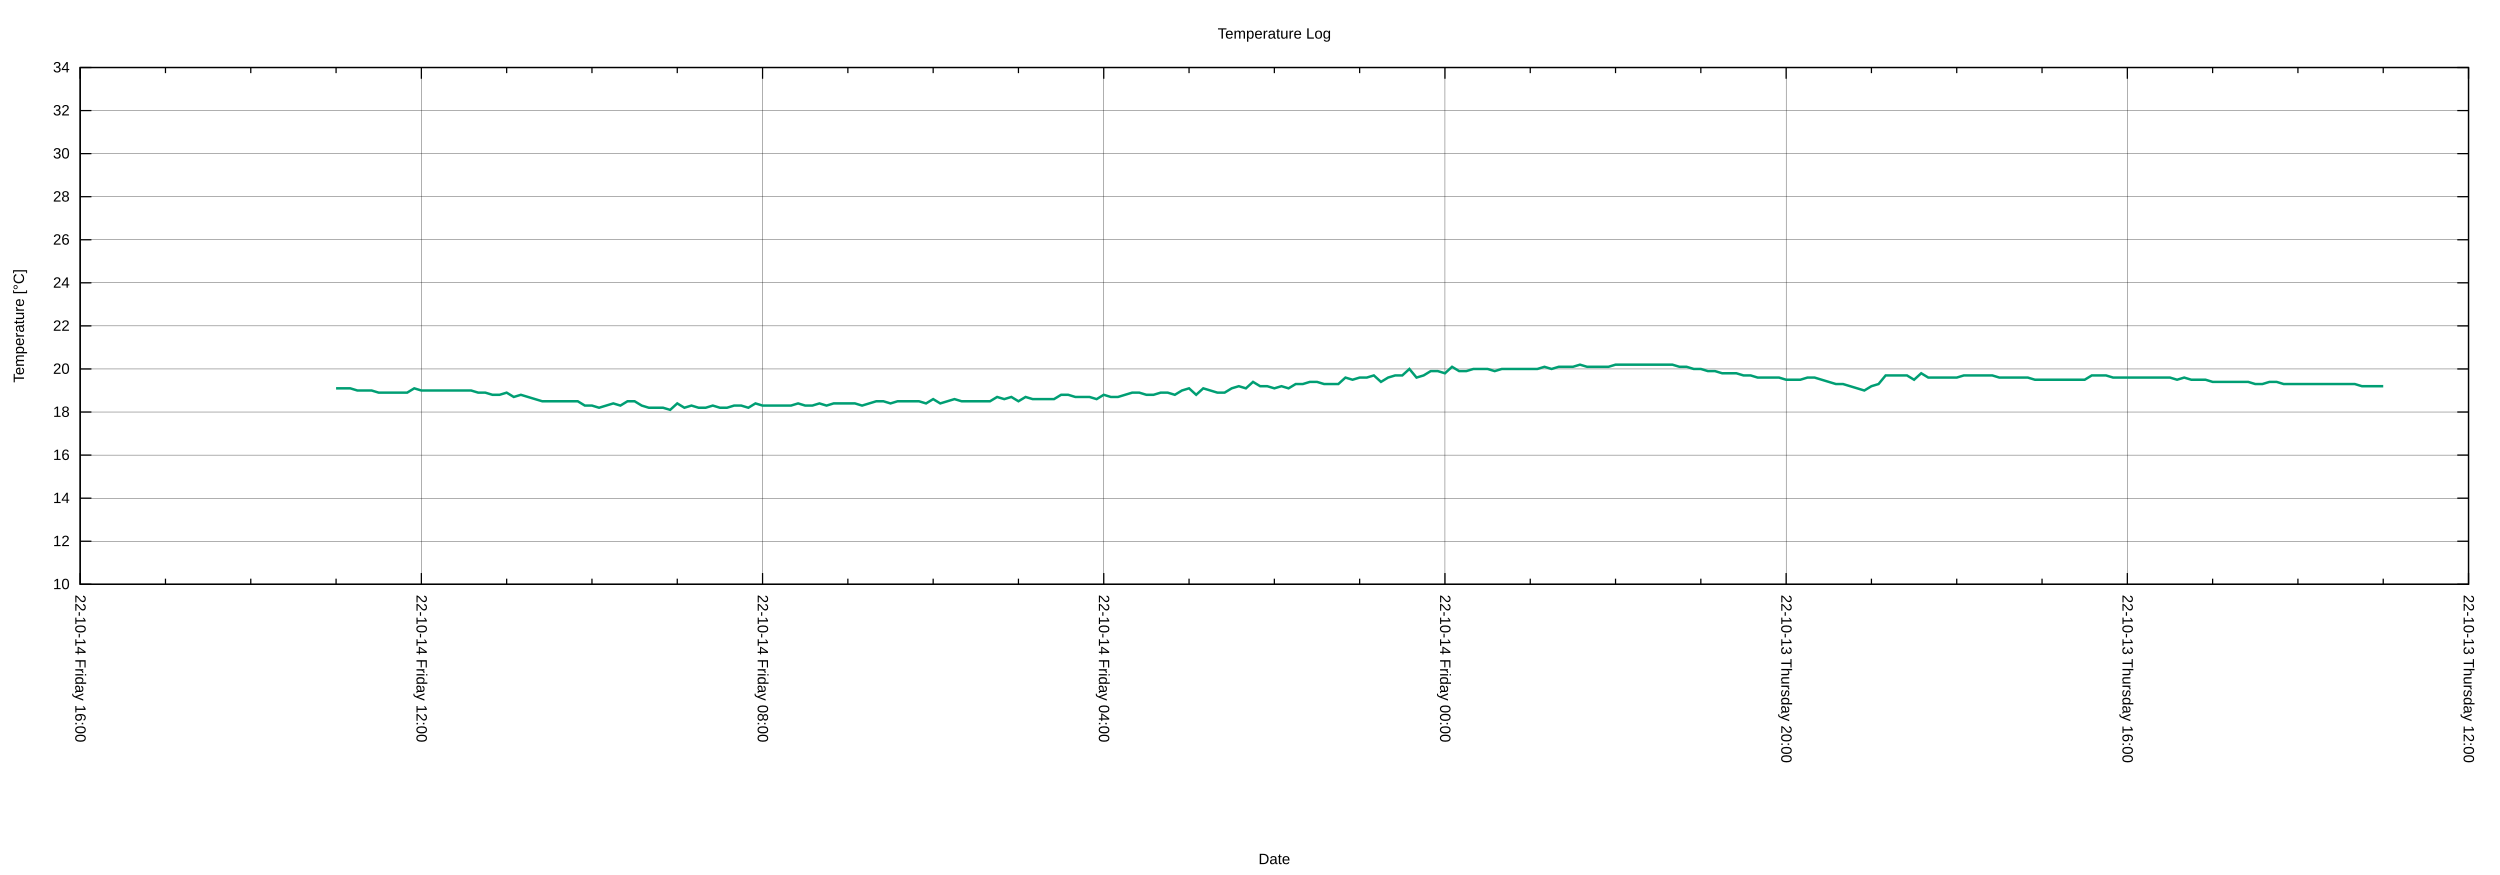
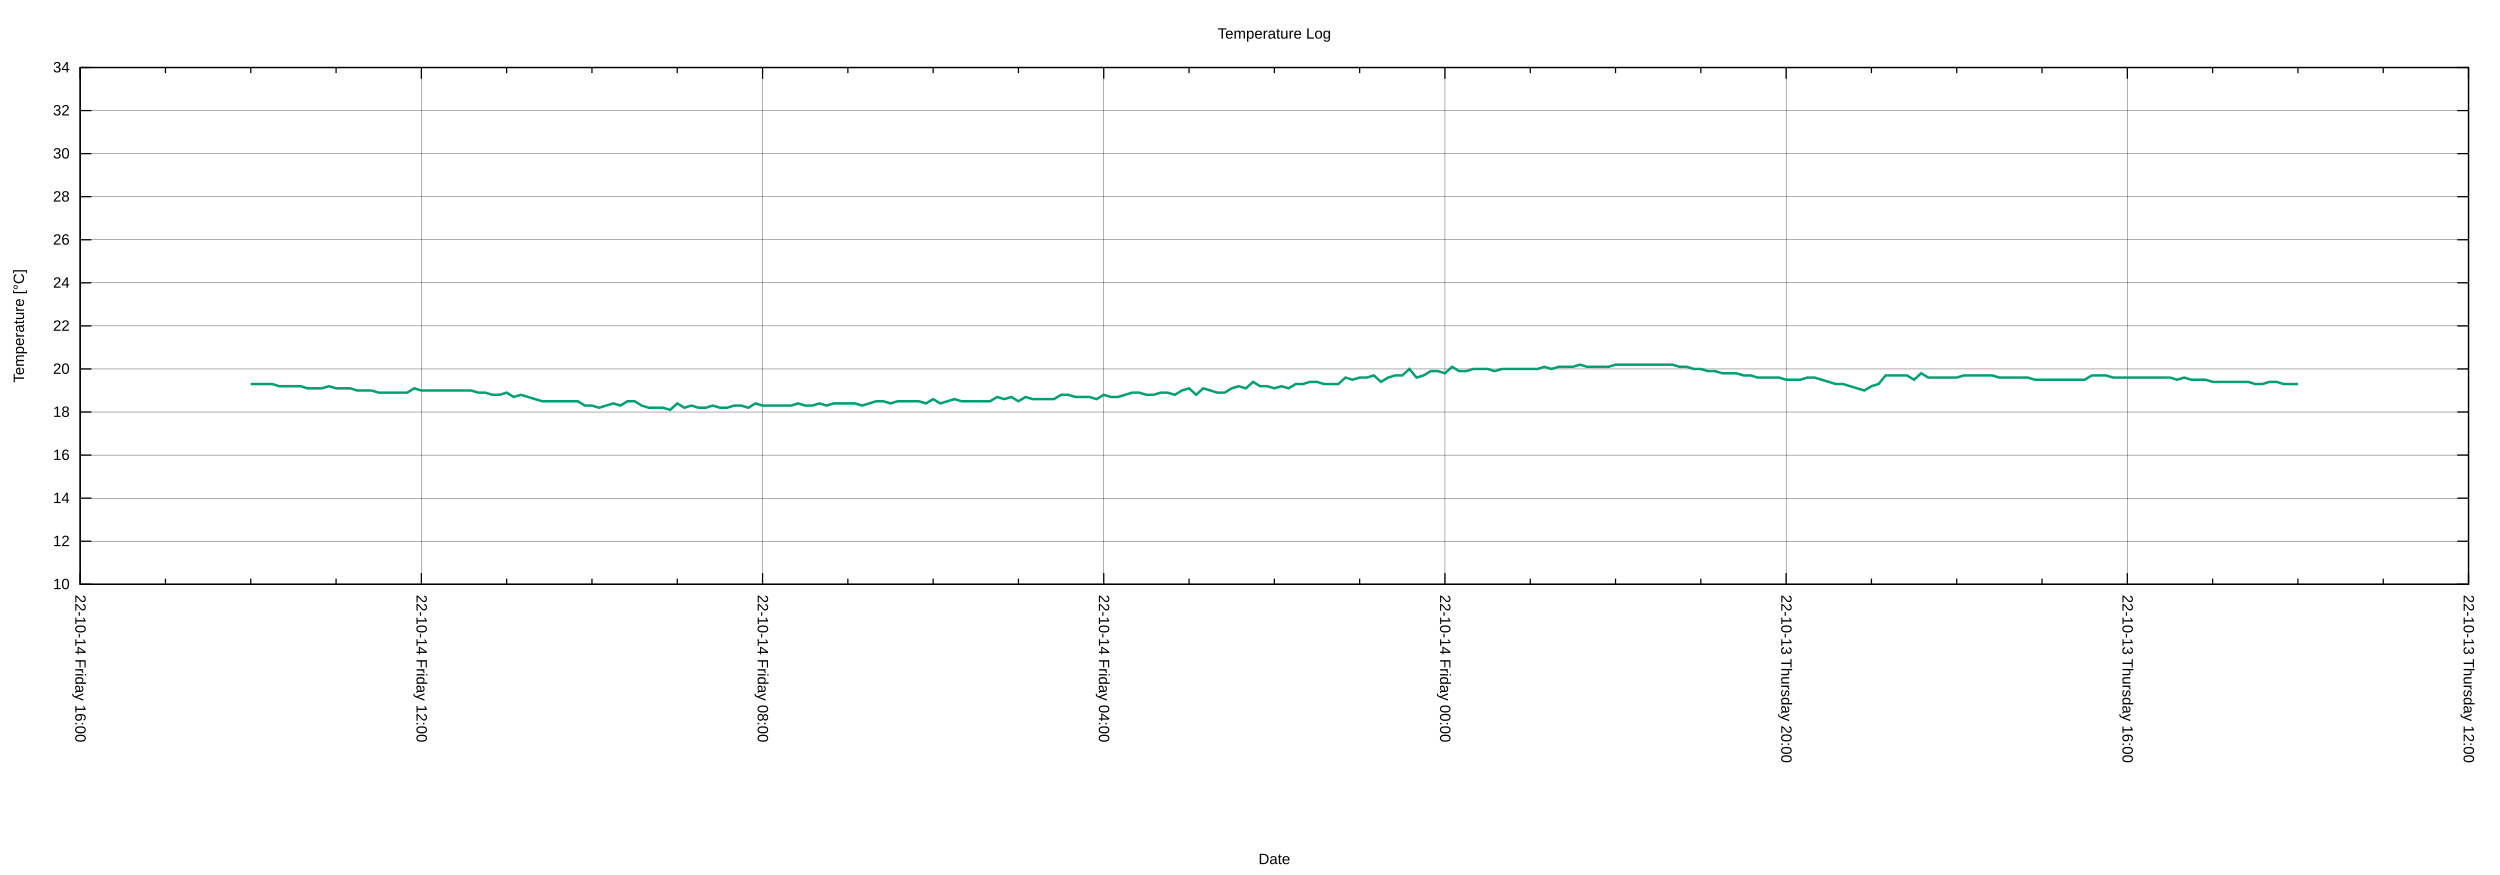
<svg xmlns="http://www.w3.org/2000/svg" xmlns:xlink="http://www.w3.org/1999/xlink" width="2000" height="700" viewBox="0 0 2000 700">
  <g id="gnuplot_canvas">
    <rect x="0" y="0" width="2000" height="700" fill="none" />
    <defs>
      <circle id="gpDot" r="0.5" stroke-width="0.5" stroke="currentColor" />
      <path id="gpPt0" stroke-width="0.222" stroke="currentColor" d="M-1,0 h2 M0,-1 v2" />
      <path id="gpPt1" stroke-width="0.222" stroke="currentColor" d="M-1,-1 L1,1 M1,-1 L-1,1" />
      <path id="gpPt2" stroke-width="0.222" stroke="currentColor" d="M-1,0 L1,0 M0,-1 L0,1 M-1,-1 L1,1 M-1,1 L1,-1" />
      <rect id="gpPt3" stroke-width="0.222" stroke="currentColor" x="-1" y="-1" width="2" height="2" />
      <rect id="gpPt4" stroke-width="0.222" stroke="currentColor" fill="currentColor" x="-1" y="-1" width="2" height="2" />
      <circle id="gpPt5" stroke-width="0.222" stroke="currentColor" cx="0" cy="0" r="1" />
      <use xlink:href="#gpPt5" id="gpPt6" fill="currentColor" stroke="none" />
      <path id="gpPt7" stroke-width="0.222" stroke="currentColor" d="M0,-1.33 L-1.33,0.67 L1.33,0.67 z" />
      <use xlink:href="#gpPt7" id="gpPt8" fill="currentColor" stroke="none" />
      <use xlink:href="#gpPt7" id="gpPt9" stroke="currentColor" transform="rotate(180)" />
      <use xlink:href="#gpPt9" id="gpPt10" fill="currentColor" stroke="none" />
      <use xlink:href="#gpPt3" id="gpPt11" stroke="currentColor" transform="rotate(45)" />
      <use xlink:href="#gpPt11" id="gpPt12" fill="currentColor" stroke="none" />
      <path id="gpPt13" stroke-width="0.222" stroke="currentColor" d="M0,1.330 L1.265,0.411 L0.782,-1.067 L-0.782,-1.076 L-1.265,0.411 z" />
      <use xlink:href="#gpPt13" id="gpPt14" fill="currentColor" stroke="none" />
      <filter id="textbox" filterUnits="objectBoundingBox" x="0" y="0" height="1" width="1">
        <feFlood flood-color="white" flood-opacity="1" result="bgnd" />
        <feComposite in="SourceGraphic" in2="bgnd" operator="atop" />
      </filter>
      <filter id="greybox" filterUnits="objectBoundingBox" x="0" y="0" height="1" width="1">
        <feFlood flood-color="lightgrey" flood-opacity="1" result="grey" />
        <feComposite in="SourceGraphic" in2="grey" operator="atop" />
      </filter>
    </defs>
    <g fill="none" color="white" stroke="currentColor" stroke-width="1.00" stroke-linecap="butt" stroke-linejoin="miter">
</g>
    <g fill="none" color="black" stroke="currentColor" stroke-width="1.00" stroke-linecap="butt" stroke-linejoin="miter">
</g>
    <g fill="none" color="black" stroke="black" stroke-width="0.25" stroke-linecap="butt" stroke-linejoin="miter">
</g>
    <g fill="none" color="black" stroke="currentColor" stroke-width="0.25" stroke-linecap="butt" stroke-linejoin="miter">
      <path stroke="black" class="gridline" d="M64.14,467.43 L1974.82,467.43  " />
    </g>
    <g fill="none" color="black" stroke="black" stroke-width="1.00" stroke-linecap="butt" stroke-linejoin="miter">
</g>
    <g fill="none" color="black" stroke="currentColor" stroke-width="1.00" stroke-linecap="butt" stroke-linejoin="miter">
      <path stroke="black" d="M64.14,467.43 L73.14,467.43 M1974.82,467.43 L1965.82,467.43  " />
      <g transform="translate(55.75,471.33)" stroke="none" fill="black" font-family="Arial" font-size="12.00" text-anchor="end">
        <text>
          <tspan font-family="Arial"> 10</tspan>
        </text>
      </g>
    </g>
    <g fill="none" color="black" stroke="currentColor" stroke-width="1.00" stroke-linecap="butt" stroke-linejoin="miter">
</g>
    <g fill="none" color="black" stroke="black" stroke-width="0.25" stroke-linecap="butt" stroke-linejoin="miter">
</g>
    <g fill="none" color="black" stroke="currentColor" stroke-width="0.25" stroke-linecap="butt" stroke-linejoin="miter">
      <path stroke="black" class="gridline" d="M64.14,432.98 L1974.82,432.98  " />
    </g>
    <g fill="none" color="black" stroke="black" stroke-width="1.00" stroke-linecap="butt" stroke-linejoin="miter">
</g>
    <g fill="none" color="black" stroke="currentColor" stroke-width="1.00" stroke-linecap="butt" stroke-linejoin="miter">
      <path stroke="black" d="M64.14,432.98 L73.14,432.98 M1974.82,432.98 L1965.82,432.98  " />
      <g transform="translate(55.75,436.88)" stroke="none" fill="black" font-family="Arial" font-size="12.00" text-anchor="end">
        <text>
          <tspan font-family="Arial"> 12</tspan>
        </text>
      </g>
    </g>
    <g fill="none" color="black" stroke="currentColor" stroke-width="1.00" stroke-linecap="butt" stroke-linejoin="miter">
</g>
    <g fill="none" color="black" stroke="black" stroke-width="0.25" stroke-linecap="butt" stroke-linejoin="miter">
</g>
    <g fill="none" color="black" stroke="currentColor" stroke-width="0.25" stroke-linecap="butt" stroke-linejoin="miter">
      <path stroke="black" class="gridline" d="M64.14,398.53 L1974.82,398.53  " />
    </g>
    <g fill="none" color="black" stroke="black" stroke-width="1.00" stroke-linecap="butt" stroke-linejoin="miter">
</g>
    <g fill="none" color="black" stroke="currentColor" stroke-width="1.00" stroke-linecap="butt" stroke-linejoin="miter">
      <path stroke="black" d="M64.14,398.53 L73.14,398.53 M1974.82,398.53 L1965.82,398.53  " />
      <g transform="translate(55.75,402.43)" stroke="none" fill="black" font-family="Arial" font-size="12.00" text-anchor="end">
        <text>
          <tspan font-family="Arial"> 14</tspan>
        </text>
      </g>
    </g>
    <g fill="none" color="black" stroke="currentColor" stroke-width="1.00" stroke-linecap="butt" stroke-linejoin="miter">
</g>
    <g fill="none" color="black" stroke="black" stroke-width="0.25" stroke-linecap="butt" stroke-linejoin="miter">
</g>
    <g fill="none" color="black" stroke="currentColor" stroke-width="0.25" stroke-linecap="butt" stroke-linejoin="miter">
      <path stroke="black" class="gridline" d="M64.14,364.07 L1974.82,364.07  " />
    </g>
    <g fill="none" color="black" stroke="black" stroke-width="1.00" stroke-linecap="butt" stroke-linejoin="miter">
</g>
    <g fill="none" color="black" stroke="currentColor" stroke-width="1.00" stroke-linecap="butt" stroke-linejoin="miter">
      <path stroke="black" d="M64.14,364.07 L73.14,364.07 M1974.82,364.07 L1965.82,364.07  " />
      <g transform="translate(55.75,367.97)" stroke="none" fill="black" font-family="Arial" font-size="12.00" text-anchor="end">
        <text>
          <tspan font-family="Arial"> 16</tspan>
        </text>
      </g>
    </g>
    <g fill="none" color="black" stroke="currentColor" stroke-width="1.00" stroke-linecap="butt" stroke-linejoin="miter">
</g>
    <g fill="none" color="black" stroke="black" stroke-width="0.25" stroke-linecap="butt" stroke-linejoin="miter">
</g>
    <g fill="none" color="black" stroke="currentColor" stroke-width="0.25" stroke-linecap="butt" stroke-linejoin="miter">
      <path stroke="black" class="gridline" d="M64.14,329.62 L1974.82,329.62  " />
    </g>
    <g fill="none" color="black" stroke="black" stroke-width="1.00" stroke-linecap="butt" stroke-linejoin="miter">
</g>
    <g fill="none" color="black" stroke="currentColor" stroke-width="1.00" stroke-linecap="butt" stroke-linejoin="miter">
      <path stroke="black" d="M64.14,329.62 L73.14,329.62 M1974.82,329.62 L1965.82,329.62  " />
      <g transform="translate(55.75,333.52)" stroke="none" fill="black" font-family="Arial" font-size="12.00" text-anchor="end">
        <text>
          <tspan font-family="Arial"> 18</tspan>
        </text>
      </g>
    </g>
    <g fill="none" color="black" stroke="currentColor" stroke-width="1.00" stroke-linecap="butt" stroke-linejoin="miter">
</g>
    <g fill="none" color="black" stroke="black" stroke-width="0.25" stroke-linecap="butt" stroke-linejoin="miter">
</g>
    <g fill="none" color="black" stroke="currentColor" stroke-width="0.25" stroke-linecap="butt" stroke-linejoin="miter">
      <path stroke="black" class="gridline" d="M64.14,295.17 L1974.82,295.17  " />
    </g>
    <g fill="none" color="black" stroke="black" stroke-width="1.00" stroke-linecap="butt" stroke-linejoin="miter">
</g>
    <g fill="none" color="black" stroke="currentColor" stroke-width="1.00" stroke-linecap="butt" stroke-linejoin="miter">
      <path stroke="black" d="M64.14,295.17 L73.14,295.17 M1974.82,295.17 L1965.82,295.17  " />
      <g transform="translate(55.75,299.07)" stroke="none" fill="black" font-family="Arial" font-size="12.00" text-anchor="end">
        <text>
          <tspan font-family="Arial"> 20</tspan>
        </text>
      </g>
    </g>
    <g fill="none" color="black" stroke="currentColor" stroke-width="1.00" stroke-linecap="butt" stroke-linejoin="miter">
</g>
    <g fill="none" color="black" stroke="black" stroke-width="0.25" stroke-linecap="butt" stroke-linejoin="miter">
</g>
    <g fill="none" color="black" stroke="currentColor" stroke-width="0.25" stroke-linecap="butt" stroke-linejoin="miter">
      <path stroke="black" class="gridline" d="M64.14,260.72 L1974.82,260.72  " />
    </g>
    <g fill="none" color="black" stroke="black" stroke-width="1.00" stroke-linecap="butt" stroke-linejoin="miter">
</g>
    <g fill="none" color="black" stroke="currentColor" stroke-width="1.00" stroke-linecap="butt" stroke-linejoin="miter">
      <path stroke="black" d="M64.14,260.72 L73.14,260.72 M1974.82,260.72 L1965.82,260.72  " />
      <g transform="translate(55.75,264.62)" stroke="none" fill="black" font-family="Arial" font-size="12.00" text-anchor="end">
        <text>
          <tspan font-family="Arial"> 22</tspan>
        </text>
      </g>
    </g>
    <g fill="none" color="black" stroke="currentColor" stroke-width="1.00" stroke-linecap="butt" stroke-linejoin="miter">
</g>
    <g fill="none" color="black" stroke="black" stroke-width="0.25" stroke-linecap="butt" stroke-linejoin="miter">
</g>
    <g fill="none" color="black" stroke="currentColor" stroke-width="0.25" stroke-linecap="butt" stroke-linejoin="miter">
      <path stroke="black" class="gridline" d="M64.14,226.27 L1974.82,226.27  " />
    </g>
    <g fill="none" color="black" stroke="black" stroke-width="1.00" stroke-linecap="butt" stroke-linejoin="miter">
</g>
    <g fill="none" color="black" stroke="currentColor" stroke-width="1.00" stroke-linecap="butt" stroke-linejoin="miter">
      <path stroke="black" d="M64.14,226.27 L73.14,226.27 M1974.82,226.27 L1965.82,226.27  " />
      <g transform="translate(55.75,230.17)" stroke="none" fill="black" font-family="Arial" font-size="12.00" text-anchor="end">
        <text>
          <tspan font-family="Arial"> 24</tspan>
        </text>
      </g>
    </g>
    <g fill="none" color="black" stroke="currentColor" stroke-width="1.00" stroke-linecap="butt" stroke-linejoin="miter">
</g>
    <g fill="none" color="black" stroke="black" stroke-width="0.25" stroke-linecap="butt" stroke-linejoin="miter">
</g>
    <g fill="none" color="black" stroke="currentColor" stroke-width="0.25" stroke-linecap="butt" stroke-linejoin="miter">
      <path stroke="black" class="gridline" d="M64.14,191.82 L1974.82,191.82  " />
    </g>
    <g fill="none" color="black" stroke="black" stroke-width="1.00" stroke-linecap="butt" stroke-linejoin="miter">
</g>
    <g fill="none" color="black" stroke="currentColor" stroke-width="1.00" stroke-linecap="butt" stroke-linejoin="miter">
      <path stroke="black" d="M64.14,191.82 L73.14,191.82 M1974.82,191.82 L1965.82,191.82  " />
      <g transform="translate(55.75,195.72)" stroke="none" fill="black" font-family="Arial" font-size="12.00" text-anchor="end">
        <text>
          <tspan font-family="Arial"> 26</tspan>
        </text>
      </g>
    </g>
    <g fill="none" color="black" stroke="currentColor" stroke-width="1.00" stroke-linecap="butt" stroke-linejoin="miter">
</g>
    <g fill="none" color="black" stroke="black" stroke-width="0.25" stroke-linecap="butt" stroke-linejoin="miter">
</g>
    <g fill="none" color="black" stroke="currentColor" stroke-width="0.25" stroke-linecap="butt" stroke-linejoin="miter">
      <path stroke="black" class="gridline" d="M64.14,157.36 L1974.82,157.36  " />
    </g>
    <g fill="none" color="black" stroke="black" stroke-width="1.00" stroke-linecap="butt" stroke-linejoin="miter">
</g>
    <g fill="none" color="black" stroke="currentColor" stroke-width="1.00" stroke-linecap="butt" stroke-linejoin="miter">
      <path stroke="black" d="M64.14,157.36 L73.14,157.36 M1974.82,157.36 L1965.82,157.36  " />
      <g transform="translate(55.75,161.26)" stroke="none" fill="black" font-family="Arial" font-size="12.00" text-anchor="end">
        <text>
          <tspan font-family="Arial"> 28</tspan>
        </text>
      </g>
    </g>
    <g fill="none" color="black" stroke="currentColor" stroke-width="1.00" stroke-linecap="butt" stroke-linejoin="miter">
</g>
    <g fill="none" color="black" stroke="black" stroke-width="0.25" stroke-linecap="butt" stroke-linejoin="miter">
</g>
    <g fill="none" color="black" stroke="currentColor" stroke-width="0.25" stroke-linecap="butt" stroke-linejoin="miter">
      <path stroke="black" class="gridline" d="M64.14,122.91 L1974.82,122.91  " />
    </g>
    <g fill="none" color="black" stroke="black" stroke-width="1.00" stroke-linecap="butt" stroke-linejoin="miter">
</g>
    <g fill="none" color="black" stroke="currentColor" stroke-width="1.00" stroke-linecap="butt" stroke-linejoin="miter">
      <path stroke="black" d="M64.14,122.91 L73.14,122.91 M1974.82,122.91 L1965.82,122.91  " />
      <g transform="translate(55.75,126.81)" stroke="none" fill="black" font-family="Arial" font-size="12.00" text-anchor="end">
        <text>
          <tspan font-family="Arial"> 30</tspan>
        </text>
      </g>
    </g>
    <g fill="none" color="black" stroke="currentColor" stroke-width="1.00" stroke-linecap="butt" stroke-linejoin="miter">
</g>
    <g fill="none" color="black" stroke="black" stroke-width="0.25" stroke-linecap="butt" stroke-linejoin="miter">
</g>
    <g fill="none" color="black" stroke="currentColor" stroke-width="0.25" stroke-linecap="butt" stroke-linejoin="miter">
      <path stroke="black" class="gridline" d="M64.14,88.46 L1974.82,88.46  " />
    </g>
    <g fill="none" color="black" stroke="black" stroke-width="1.00" stroke-linecap="butt" stroke-linejoin="miter">
</g>
    <g fill="none" color="black" stroke="currentColor" stroke-width="1.00" stroke-linecap="butt" stroke-linejoin="miter">
      <path stroke="black" d="M64.14,88.46 L73.14,88.46 M1974.82,88.46 L1965.82,88.46  " />
      <g transform="translate(55.75,92.36)" stroke="none" fill="black" font-family="Arial" font-size="12.00" text-anchor="end">
        <text>
          <tspan font-family="Arial"> 32</tspan>
        </text>
      </g>
    </g>
    <g fill="none" color="black" stroke="currentColor" stroke-width="1.00" stroke-linecap="butt" stroke-linejoin="miter">
</g>
    <g fill="none" color="black" stroke="black" stroke-width="0.25" stroke-linecap="butt" stroke-linejoin="miter">
</g>
    <g fill="none" color="black" stroke="currentColor" stroke-width="0.25" stroke-linecap="butt" stroke-linejoin="miter">
      <path stroke="black" class="gridline" d="M64.14,54.01 L1974.82,54.01  " />
    </g>
    <g fill="none" color="black" stroke="black" stroke-width="1.00" stroke-linecap="butt" stroke-linejoin="miter">
</g>
    <g fill="none" color="black" stroke="currentColor" stroke-width="1.00" stroke-linecap="butt" stroke-linejoin="miter">
      <path stroke="black" d="M64.14,54.01 L73.14,54.01 M1974.82,54.01 L1965.82,54.01  " />
      <g transform="translate(55.75,57.91)" stroke="none" fill="black" font-family="Arial" font-size="12.00" text-anchor="end">
        <text>
          <tspan font-family="Arial"> 34</tspan>
        </text>
      </g>
    </g>
    <g fill="none" color="black" stroke="currentColor" stroke-width="1.00" stroke-linecap="butt" stroke-linejoin="miter">
</g>
    <g fill="none" color="black" stroke="black" stroke-width="0.25" stroke-linecap="butt" stroke-linejoin="miter">
</g>
    <g fill="none" color="black" stroke="currentColor" stroke-width="0.25" stroke-linecap="butt" stroke-linejoin="miter">
      <path stroke="black" class="gridline" d="M1974.82,467.43 L1974.82,54.01  " />
    </g>
    <g fill="none" color="black" stroke="black" stroke-width="1.00" stroke-linecap="butt" stroke-linejoin="miter">
</g>
    <g fill="none" color="black" stroke="currentColor" stroke-width="1.00" stroke-linecap="butt" stroke-linejoin="miter">
      <path stroke="black" d="M1974.82,467.43 L1974.82,458.43 M1974.82,54.01 L1974.82,63.01  " />
      <g transform="translate(1970.92,475.82) rotate(90)" stroke="none" fill="black" font-family="Arial" font-size="12.00" text-anchor="start">
        <text>
          <tspan font-family="Arial">22-10-13 Thursday 12:00</tspan>
        </text>
      </g>
    </g>
    <g fill="none" color="black" stroke="currentColor" stroke-width="1.00" stroke-linecap="butt" stroke-linejoin="miter">
      <path stroke="black" d="M1906.58,467.43 L1906.58,462.93 M1906.58,54.01 L1906.58,58.51 M1838.34,467.43 L1838.34,462.93 M1838.34,54.01 L1838.34,58.51   M1770.10,467.43 L1770.10,462.93 M1770.10,54.01 L1770.10,58.51  " />
    </g>
    <g fill="none" color="black" stroke="black" stroke-width="0.25" stroke-linecap="butt" stroke-linejoin="miter">
</g>
    <g fill="none" color="black" stroke="currentColor" stroke-width="0.25" stroke-linecap="butt" stroke-linejoin="miter">
      <path stroke="black" class="gridline" d="M1701.87,467.43 L1701.87,54.01  " />
    </g>
    <g fill="none" color="black" stroke="black" stroke-width="1.00" stroke-linecap="butt" stroke-linejoin="miter">
</g>
    <g fill="none" color="black" stroke="currentColor" stroke-width="1.00" stroke-linecap="butt" stroke-linejoin="miter">
      <path stroke="black" d="M1701.87,467.43 L1701.87,458.43 M1701.87,54.01 L1701.87,63.01  " />
      <g transform="translate(1697.97,475.82) rotate(90)" stroke="none" fill="black" font-family="Arial" font-size="12.00" text-anchor="start">
        <text>
          <tspan font-family="Arial">22-10-13 Thursday 16:00</tspan>
        </text>
      </g>
    </g>
    <g fill="none" color="black" stroke="currentColor" stroke-width="1.00" stroke-linecap="butt" stroke-linejoin="miter">
      <path stroke="black" d="M1633.63,467.43 L1633.63,462.93 M1633.63,54.01 L1633.63,58.51 M1565.39,467.43 L1565.39,462.93 M1565.39,54.01 L1565.39,58.51   M1497.15,467.43 L1497.15,462.93 M1497.15,54.01 L1497.15,58.51  " />
    </g>
    <g fill="none" color="black" stroke="black" stroke-width="0.25" stroke-linecap="butt" stroke-linejoin="miter">
</g>
    <g fill="none" color="black" stroke="currentColor" stroke-width="0.25" stroke-linecap="butt" stroke-linejoin="miter">
      <path stroke="black" class="gridline" d="M1428.91,467.43 L1428.91,54.01  " />
    </g>
    <g fill="none" color="black" stroke="black" stroke-width="1.00" stroke-linecap="butt" stroke-linejoin="miter">
</g>
    <g fill="none" color="black" stroke="currentColor" stroke-width="1.00" stroke-linecap="butt" stroke-linejoin="miter">
      <path stroke="black" d="M1428.91,467.43 L1428.91,458.43 M1428.91,54.01 L1428.91,63.01  " />
      <g transform="translate(1425.01,475.82) rotate(90)" stroke="none" fill="black" font-family="Arial" font-size="12.00" text-anchor="start">
        <text>
          <tspan font-family="Arial">22-10-13 Thursday 20:00</tspan>
        </text>
      </g>
    </g>
    <g fill="none" color="black" stroke="currentColor" stroke-width="1.00" stroke-linecap="butt" stroke-linejoin="miter">
      <path stroke="black" d="M1360.67,467.43 L1360.67,462.93 M1360.67,54.01 L1360.67,58.51 M1292.43,467.43 L1292.43,462.93 M1292.43,54.01 L1292.43,58.51   M1224.20,467.43 L1224.20,462.93 M1224.20,54.01 L1224.20,58.51  " />
    </g>
    <g fill="none" color="black" stroke="black" stroke-width="0.25" stroke-linecap="butt" stroke-linejoin="miter">
</g>
    <g fill="none" color="black" stroke="currentColor" stroke-width="0.25" stroke-linecap="butt" stroke-linejoin="miter">
      <path stroke="black" class="gridline" d="M1155.96,467.43 L1155.96,54.01  " />
    </g>
    <g fill="none" color="black" stroke="black" stroke-width="1.00" stroke-linecap="butt" stroke-linejoin="miter">
</g>
    <g fill="none" color="black" stroke="currentColor" stroke-width="1.00" stroke-linecap="butt" stroke-linejoin="miter">
      <path stroke="black" d="M1155.96,467.43 L1155.96,458.43 M1155.96,54.01 L1155.96,63.01  " />
      <g transform="translate(1152.06,475.82) rotate(90)" stroke="none" fill="black" font-family="Arial" font-size="12.00" text-anchor="start">
        <text>
          <tspan font-family="Arial">22-10-14 Friday 00:00</tspan>
        </text>
      </g>
    </g>
    <g fill="none" color="black" stroke="currentColor" stroke-width="1.00" stroke-linecap="butt" stroke-linejoin="miter">
      <path stroke="black" d="M1087.72,467.43 L1087.72,462.93 M1087.72,54.01 L1087.72,58.51 M1019.48,467.43 L1019.48,462.93 M1019.48,54.01 L1019.48,58.51   M951.24,467.43 L951.24,462.93 M951.24,54.01 L951.24,58.51  " />
    </g>
    <g fill="none" color="black" stroke="black" stroke-width="0.25" stroke-linecap="butt" stroke-linejoin="miter">
</g>
    <g fill="none" color="black" stroke="currentColor" stroke-width="0.25" stroke-linecap="butt" stroke-linejoin="miter">
      <path stroke="black" class="gridline" d="M883.00,467.43 L883.00,54.01  " />
    </g>
    <g fill="none" color="black" stroke="black" stroke-width="1.00" stroke-linecap="butt" stroke-linejoin="miter">
</g>
    <g fill="none" color="black" stroke="currentColor" stroke-width="1.00" stroke-linecap="butt" stroke-linejoin="miter">
      <path stroke="black" d="M883.00,467.43 L883.00,458.43 M883.00,54.01 L883.00,63.01  " />
      <g transform="translate(879.10,475.82) rotate(90)" stroke="none" fill="black" font-family="Arial" font-size="12.00" text-anchor="start">
        <text>
          <tspan font-family="Arial">22-10-14 Friday 04:00</tspan>
        </text>
      </g>
    </g>
    <g fill="none" color="black" stroke="currentColor" stroke-width="1.00" stroke-linecap="butt" stroke-linejoin="miter">
      <path stroke="black" d="M814.76,467.43 L814.76,462.93 M814.76,54.01 L814.76,58.51 M746.53,467.43 L746.53,462.93 M746.53,54.01 L746.53,58.51   M678.29,467.43 L678.29,462.93 M678.29,54.01 L678.29,58.51  " />
    </g>
    <g fill="none" color="black" stroke="black" stroke-width="0.25" stroke-linecap="butt" stroke-linejoin="miter">
</g>
    <g fill="none" color="black" stroke="currentColor" stroke-width="0.25" stroke-linecap="butt" stroke-linejoin="miter">
      <path stroke="black" class="gridline" d="M610.05,467.43 L610.05,54.01  " />
    </g>
    <g fill="none" color="black" stroke="black" stroke-width="1.00" stroke-linecap="butt" stroke-linejoin="miter">
</g>
    <g fill="none" color="black" stroke="currentColor" stroke-width="1.00" stroke-linecap="butt" stroke-linejoin="miter">
      <path stroke="black" d="M610.05,467.43 L610.05,458.43 M610.05,54.01 L610.05,63.01  " />
      <g transform="translate(606.15,475.82) rotate(90)" stroke="none" fill="black" font-family="Arial" font-size="12.00" text-anchor="start">
        <text>
          <tspan font-family="Arial">22-10-14 Friday 08:00</tspan>
        </text>
      </g>
    </g>
    <g fill="none" color="black" stroke="currentColor" stroke-width="1.00" stroke-linecap="butt" stroke-linejoin="miter">
      <path stroke="black" d="M541.81,467.43 L541.81,462.93 M541.81,54.01 L541.81,58.51 M473.57,467.43 L473.57,462.93 M473.57,54.01 L473.57,58.51   M405.33,467.43 L405.33,462.93 M405.33,54.01 L405.33,58.51  " />
    </g>
    <g fill="none" color="black" stroke="black" stroke-width="0.25" stroke-linecap="butt" stroke-linejoin="miter">
</g>
    <g fill="none" color="black" stroke="currentColor" stroke-width="0.25" stroke-linecap="butt" stroke-linejoin="miter">
      <path stroke="black" class="gridline" d="M337.09,467.43 L337.09,54.01  " />
    </g>
    <g fill="none" color="black" stroke="black" stroke-width="1.00" stroke-linecap="butt" stroke-linejoin="miter">
</g>
    <g fill="none" color="black" stroke="currentColor" stroke-width="1.00" stroke-linecap="butt" stroke-linejoin="miter">
      <path stroke="black" d="M337.09,467.43 L337.09,458.43 M337.09,54.01 L337.09,63.01  " />
      <g transform="translate(333.19,475.82) rotate(90)" stroke="none" fill="black" font-family="Arial" font-size="12.00" text-anchor="start">
        <text>
          <tspan font-family="Arial">22-10-14 Friday 12:00</tspan>
        </text>
      </g>
    </g>
    <g fill="none" color="black" stroke="currentColor" stroke-width="1.00" stroke-linecap="butt" stroke-linejoin="miter">
      <path stroke="black" d="M268.86,467.43 L268.86,462.93 M268.86,54.01 L268.86,58.51 M200.62,467.43 L200.62,462.93 M200.62,54.01 L200.62,58.51   M132.38,467.43 L132.38,462.93 M132.38,54.01 L132.38,58.51  " />
    </g>
    <g fill="none" color="black" stroke="black" stroke-width="0.25" stroke-linecap="butt" stroke-linejoin="miter">
</g>
    <g fill="none" color="black" stroke="currentColor" stroke-width="0.25" stroke-linecap="butt" stroke-linejoin="miter">
      <path stroke="black" class="gridline" d="M64.14,467.43 L64.14,54.01  " />
    </g>
    <g fill="none" color="black" stroke="black" stroke-width="1.00" stroke-linecap="butt" stroke-linejoin="miter">
</g>
    <g fill="none" color="black" stroke="currentColor" stroke-width="1.00" stroke-linecap="butt" stroke-linejoin="miter">
      <path stroke="black" d="M64.14,467.43 L64.14,458.43 M64.14,54.01 L64.14,63.01  " />
      <g transform="translate(60.24,475.82) rotate(90)" stroke="none" fill="black" font-family="Arial" font-size="12.00" text-anchor="start">
        <text>
          <tspan font-family="Arial">22-10-14 Friday 16:00</tspan>
        </text>
      </g>
    </g>
    <g fill="none" color="black" stroke="currentColor" stroke-width="1.00" stroke-linecap="butt" stroke-linejoin="miter">
</g>
    <g fill="none" color="black" stroke="currentColor" stroke-width="1.00" stroke-linecap="butt" stroke-linejoin="miter">
      <path stroke="black" d="M64.14,54.01 L64.14,467.43 L1974.82,467.43 L1974.82,54.01 L64.14,54.01 Z  " />
    </g>
    <g fill="none" color="black" stroke="currentColor" stroke-width="1.00" stroke-linecap="butt" stroke-linejoin="miter">
      <g transform="translate(19.18,260.72) rotate(270)" stroke="none" fill="black" font-family="Arial" font-size="12.00" text-anchor="middle">
        <text>
          <tspan font-family="Arial">Temperature [°C]</tspan>
        </text>
      </g>
    </g>
    <g fill="none" color="black" stroke="currentColor" stroke-width="1.00" stroke-linecap="butt" stroke-linejoin="miter">
      <g transform="translate(1019.48,691.30)" stroke="none" fill="black" font-family="Arial" font-size="12.00" text-anchor="middle">
        <text>
          <tspan font-family="Arial">Date</tspan>
        </text>
      </g>
    </g>
    <g fill="none" color="black" stroke="currentColor" stroke-width="1.00" stroke-linecap="butt" stroke-linejoin="miter">
</g>
    <g id="gnuplot_plot_1">
      <g fill="none" color="white" stroke="currentColor" stroke-width="2.00" stroke-linecap="butt" stroke-linejoin="miter">
</g>
      <g fill="none" color="black" stroke="currentColor" stroke-width="2.00" stroke-linecap="butt" stroke-linejoin="miter">
-         <path stroke="rgb(  0, 158, 115)" d="M268.86,310.67 L274.54,310.67 L280.23,310.67 L285.92,312.40 L291.60,312.40 L297.29,312.40 L302.98,314.12 L308.66,314.12   L314.35,314.12 L320.03,314.12 L325.72,314.12 L331.41,310.67 L337.09,312.40 L342.78,312.40 L348.47,312.40 L354.15,312.40   L359.84,312.40 L365.53,312.40 L371.21,312.40 L376.90,312.40 L382.59,314.12 L388.27,314.12 L393.96,315.84 L399.65,315.84   L405.33,314.12 L411.02,317.57 L416.71,315.84 L422.39,317.57 L428.08,319.29 L433.77,321.01 L439.45,321.01 L445.14,321.01   L450.83,321.01 L456.51,321.01 L462.20,321.01 L467.88,324.46 L473.57,324.46 L479.26,326.18 L484.94,324.46 L490.63,322.73   L496.32,324.46 L502.00,321.01 L507.69,321.01 L513.38,324.46 L519.06,326.18 L524.75,326.18 L530.44,326.18 L536.12,327.90   L541.81,322.73 L547.50,326.18 L553.18,324.46 L558.87,326.18 L564.56,326.18 L570.24,324.46 L575.93,326.18 L581.62,326.18   L587.30,324.46 L592.99,324.46 L598.68,326.18 L604.36,322.73 L610.05,324.46 L615.74,324.46 L621.42,324.46 L627.11,324.46   L632.79,324.46 L638.48,322.73 L644.17,324.46 L649.85,324.46 L655.54,322.73 L661.23,324.46 L666.91,322.73 L672.60,322.73   L678.29,322.73 L683.97,322.73 L689.66,324.46 L695.35,322.73 L701.03,321.01 L706.72,321.01 L712.41,322.73 L718.09,321.01   L723.78,321.01 L729.47,321.01 L735.15,321.01 L740.84,322.73 L746.53,319.29 L752.21,322.73 L757.90,321.01 L763.59,319.29   L769.27,321.01 L774.96,321.01 L780.65,321.01 L786.33,321.01 L792.02,321.01 L797.70,317.57 L803.39,319.29 L809.08,317.57   L814.76,321.01 L820.45,317.57 L826.14,319.29 L831.82,319.29 L837.51,319.29 L843.20,319.29 L848.88,315.84 L854.57,315.84   L860.26,317.57 L865.94,317.57 L871.63,317.57 L877.32,319.29 L883.00,315.84 L888.69,317.57 L894.38,317.57 L900.06,315.84   L905.75,314.12 L911.44,314.12 L917.12,315.84 L922.81,315.84 L928.50,314.12 L934.18,314.12 L939.87,315.84 L945.55,312.40   L951.24,310.67 L956.93,315.84 L962.61,310.67 L968.30,312.40 L973.99,314.12 L979.67,314.12 L985.36,310.67 L991.05,308.95   L996.73,310.67 L1002.42,305.51 L1008.11,308.95 L1013.79,308.95 L1019.48,310.67 L1025.17,308.95 L1030.85,310.67 L1036.54,307.23   L1042.23,307.23 L1047.91,305.51 L1053.60,305.51 L1059.29,307.23 L1064.97,307.23 L1070.66,307.23 L1076.35,302.06 L1082.03,303.78   L1087.72,302.06 L1093.41,302.06 L1099.09,300.34 L1104.78,305.51 L1110.46,302.06 L1116.15,300.34 L1121.84,300.34 L1127.52,295.17   L1133.21,302.06 L1138.90,300.34 L1144.58,296.89 L1150.27,296.89 L1155.96,298.62 L1161.64,293.45 L1167.33,296.89 L1173.02,296.89   L1178.70,295.17 L1184.39,295.17 L1190.08,295.17 L1195.76,296.89 L1201.45,295.17 L1207.14,295.17 L1212.82,295.17 L1218.51,295.17   L1224.20,295.17 L1229.88,295.17 L1235.57,293.45 L1241.26,295.17 L1246.94,293.45 L1252.63,293.45 L1258.32,293.45 L1264.00,291.73   L1269.69,293.45 L1275.37,293.45 L1281.06,293.45 L1286.75,293.45 L1292.43,291.73 L1298.12,291.73 L1303.81,291.73 L1309.49,291.73   L1315.18,291.73 L1320.87,291.73 L1326.55,291.73 L1332.24,291.73 L1337.93,291.73 L1343.61,293.45 L1349.30,293.45 L1354.99,295.17   L1360.67,295.17 L1366.36,296.89 L1372.05,296.89 L1377.73,298.62 L1383.42,298.62 L1389.11,298.62 L1394.79,300.34 L1400.48,300.34   L1406.17,302.06 L1411.85,302.06 L1417.54,302.06 L1423.22,302.06 L1428.91,303.78 L1434.60,303.78 L1440.28,303.78 L1445.97,302.06   L1451.66,302.06 L1457.34,303.78 L1463.03,305.51 L1468.72,307.23 L1474.40,307.23 L1480.09,308.95 L1485.78,310.67 L1491.46,312.40   L1497.15,308.95 L1502.84,307.23 L1508.52,300.34 L1514.21,300.34 L1519.90,300.34 L1525.58,300.34 L1531.27,303.78 L1536.96,298.62   L1542.64,302.06 L1548.33,302.06 L1554.02,302.06 L1559.70,302.06 L1565.39,302.06 L1571.08,300.34 L1576.76,300.34 L1582.45,300.34   L1588.13,300.34 L1593.82,300.34 L1599.51,302.06 L1605.19,302.06 L1610.88,302.06 L1616.57,302.06 L1622.25,302.06 L1627.94,303.78   L1633.63,303.78 L1639.31,303.78 L1645.00,303.78 L1650.69,303.78 L1656.37,303.78 L1662.06,303.78 L1667.75,303.78 L1673.43,300.34   L1679.12,300.34 L1684.81,300.34 L1690.49,302.06 L1696.18,302.06 L1701.87,302.06 L1707.55,302.06 L1713.24,302.06 L1718.93,302.06   L1724.61,302.06 L1730.30,302.06 L1735.99,302.06 L1741.67,303.78 L1747.36,302.06 L1753.04,303.78 L1758.73,303.78 L1764.42,303.78   L1770.10,305.51 L1775.79,305.51 L1781.48,305.51 L1787.16,305.51 L1792.85,305.51 L1798.54,305.51 L1804.22,307.23 L1809.91,307.23   L1815.60,305.51 L1821.28,305.51 L1826.97,307.23 L1832.66,307.23 L1838.34,307.23 L1844.03,307.23 L1849.72,307.23 L1855.40,307.23   L1861.09,307.23 L1866.78,307.23 L1872.46,307.23 L1878.15,307.23 L1883.84,307.23 L1889.52,308.95 L1895.21,308.95 L1900.89,308.95   L1906.58,308.95  " />
+         <path stroke="rgb(  0, 158, 115)" d="M200.62,307.23 L206.30,307.23 L211.99,307.23 L217.68,307.23 L223.36,308.95 L229.05,308.95 L234.74,308.95 L240.42,308.95   L246.11,310.67 L251.80,310.67 L257.48,310.67 L263.17,308.95 L268.86,310.67 L274.54,310.67 L280.23,310.67 L285.92,312.40   L291.60,312.40 L297.29,312.40 L302.98,314.12 L308.66,314.12 L314.35,314.12 L320.03,314.12 L325.72,314.12 L331.41,310.67   L337.09,312.40 L342.78,312.40 L348.47,312.40 L354.15,312.40 L359.84,312.40 L365.53,312.40 L371.21,312.40 L376.90,312.40   L382.59,314.12 L388.27,314.12 L393.96,315.84 L399.65,315.84 L405.33,314.12 L411.02,317.57 L416.71,315.84 L422.39,317.57   L428.08,319.29 L433.77,321.01 L439.45,321.01 L445.14,321.01 L450.83,321.01 L456.51,321.01 L462.20,321.01 L467.88,324.46   L473.57,324.46 L479.26,326.18 L484.94,324.46 L490.63,322.73 L496.32,324.46 L502.00,321.01 L507.69,321.01 L513.38,324.46   L519.06,326.18 L524.75,326.18 L530.44,326.18 L536.12,327.90 L541.81,322.73 L547.50,326.18 L553.18,324.46 L558.87,326.18   L564.56,326.18 L570.24,324.46 L575.93,326.18 L581.62,326.18 L587.30,324.46 L592.99,324.46 L598.68,326.18 L604.36,322.73   L610.05,324.46 L615.74,324.46 L621.42,324.46 L627.11,324.46 L632.79,324.46 L638.48,322.73 L644.17,324.46 L649.85,324.46   L655.54,322.73 L661.23,324.46 L666.91,322.73 L672.60,322.73 L678.29,322.73 L683.97,322.73 L689.66,324.46 L695.35,322.73   L701.03,321.01 L706.72,321.01 L712.41,322.73 L718.09,321.01 L723.78,321.01 L729.47,321.01 L735.15,321.01 L740.84,322.73   L746.53,319.29 L752.21,322.73 L757.90,321.01 L763.59,319.29 L769.27,321.01 L774.96,321.01 L780.65,321.01 L786.33,321.01   L792.02,321.01 L797.70,317.57 L803.39,319.29 L809.08,317.57 L814.76,321.01 L820.45,317.57 L826.14,319.29 L831.82,319.29   L837.51,319.29 L843.20,319.29 L848.88,315.84 L854.57,315.84 L860.26,317.57 L865.94,317.57 L871.63,317.57 L877.32,319.29   L883.00,315.84 L888.69,317.57 L894.38,317.57 L900.06,315.84 L905.75,314.12 L911.44,314.12 L917.12,315.84 L922.81,315.84   L928.50,314.12 L934.18,314.12 L939.87,315.84 L945.55,312.40 L951.24,310.67 L956.93,315.84 L962.61,310.67 L968.30,312.40   L973.99,314.12 L979.67,314.12 L985.36,310.67 L991.05,308.95 L996.73,310.67 L1002.42,305.51 L1008.11,308.95 L1013.79,308.95   L1019.48,310.67 L1025.17,308.95 L1030.85,310.67 L1036.54,307.23 L1042.23,307.23 L1047.91,305.51 L1053.60,305.51 L1059.29,307.23   L1064.97,307.23 L1070.66,307.23 L1076.35,302.06 L1082.03,303.78 L1087.72,302.06 L1093.41,302.06 L1099.09,300.34 L1104.78,305.51   L1110.46,302.06 L1116.15,300.34 L1121.84,300.34 L1127.52,295.17 L1133.21,302.06 L1138.90,300.34 L1144.58,296.89 L1150.27,296.89   L1155.96,298.62 L1161.64,293.45 L1167.33,296.89 L1173.02,296.89 L1178.70,295.17 L1184.39,295.17 L1190.08,295.17 L1195.76,296.89   L1201.45,295.17 L1207.14,295.17 L1212.82,295.17 L1218.51,295.17 L1224.20,295.17 L1229.88,295.17 L1235.57,293.45 L1241.26,295.17   L1246.94,293.45 L1252.63,293.45 L1258.32,293.45 L1264.00,291.73 L1269.69,293.45 L1275.37,293.45 L1281.06,293.45 L1286.75,293.45   L1292.43,291.73 L1298.12,291.73 L1303.81,291.73 L1309.49,291.73 L1315.18,291.73 L1320.87,291.73 L1326.55,291.73 L1332.24,291.73   L1337.93,291.73 L1343.61,293.45 L1349.30,293.45 L1354.99,295.17 L1360.67,295.17 L1366.36,296.89 L1372.05,296.89 L1377.73,298.62   L1383.42,298.62 L1389.11,298.62 L1394.79,300.34 L1400.48,300.34 L1406.17,302.06 L1411.85,302.06 L1417.54,302.06 L1423.22,302.06   L1428.91,303.78 L1434.60,303.78 L1440.28,303.78 L1445.97,302.06 L1451.66,302.06 L1457.34,303.78 L1463.03,305.51 L1468.72,307.23   L1474.40,307.23 L1480.09,308.95 L1485.78,310.67 L1491.46,312.40 L1497.15,308.95 L1502.84,307.23 L1508.52,300.34 L1514.21,300.34   L1519.90,300.34 L1525.58,300.34 L1531.27,303.78 L1536.96,298.62 L1542.64,302.06 L1548.33,302.06 L1554.02,302.06 L1559.70,302.06   L1565.39,302.06 L1571.08,300.34 L1576.76,300.34 L1582.45,300.34 L1588.13,300.34 L1593.82,300.34 L1599.51,302.06 L1605.19,302.06   L1610.88,302.06 L1616.57,302.06 L1622.25,302.06 L1627.94,303.78 L1633.63,303.78 L1639.31,303.78 L1645.00,303.78 L1650.69,303.78   L1656.37,303.78 L1662.06,303.78 L1667.75,303.78 L1673.43,300.34 L1679.12,300.34 L1684.81,300.34 L1690.49,302.06 L1696.18,302.06   L1701.87,302.06 L1707.55,302.06 L1713.24,302.06 L1718.93,302.06 L1724.61,302.06 L1730.30,302.06 L1735.99,302.06 L1741.67,303.78   L1747.36,302.06 L1753.04,303.78 L1758.73,303.78 L1764.42,303.78 L1770.10,305.51 L1775.79,305.51 L1781.48,305.51 L1787.16,305.51   L1792.85,305.51 L1798.54,305.51 L1804.22,307.23 L1809.91,307.23 L1815.60,305.51 L1821.28,305.51 L1826.97,307.23 L1832.66,307.23   L1838.34,307.23  " />
      </g>
    </g>
    <g fill="none" color="black" stroke="currentColor" stroke-width="2.00" stroke-linecap="butt" stroke-linejoin="miter">
</g>
    <g fill="none" color="black" stroke="black" stroke-width="1.00" stroke-linecap="butt" stroke-linejoin="miter">
</g>
    <g fill="none" color="black" stroke="currentColor" stroke-width="1.00" stroke-linecap="butt" stroke-linejoin="miter">
      <path stroke="black" d="M64.14,54.01 L64.14,467.43 L1974.82,467.43 L1974.82,54.01 L64.14,54.01 Z  " />
    </g>
    <g fill="none" color="black" stroke="currentColor" stroke-width="1.00" stroke-linecap="butt" stroke-linejoin="miter">
      <g transform="translate(1019.48,30.91)" stroke="none" fill="black" font-family="Arial" font-size="12.00" text-anchor="middle">
        <text>
          <tspan font-family="Arial">Temperature Log</tspan>
        </text>
      </g>
    </g>
    <g fill="none" color="black" stroke="currentColor" stroke-width="1.00" stroke-linecap="butt" stroke-linejoin="miter">
</g>
  </g>
</svg>
